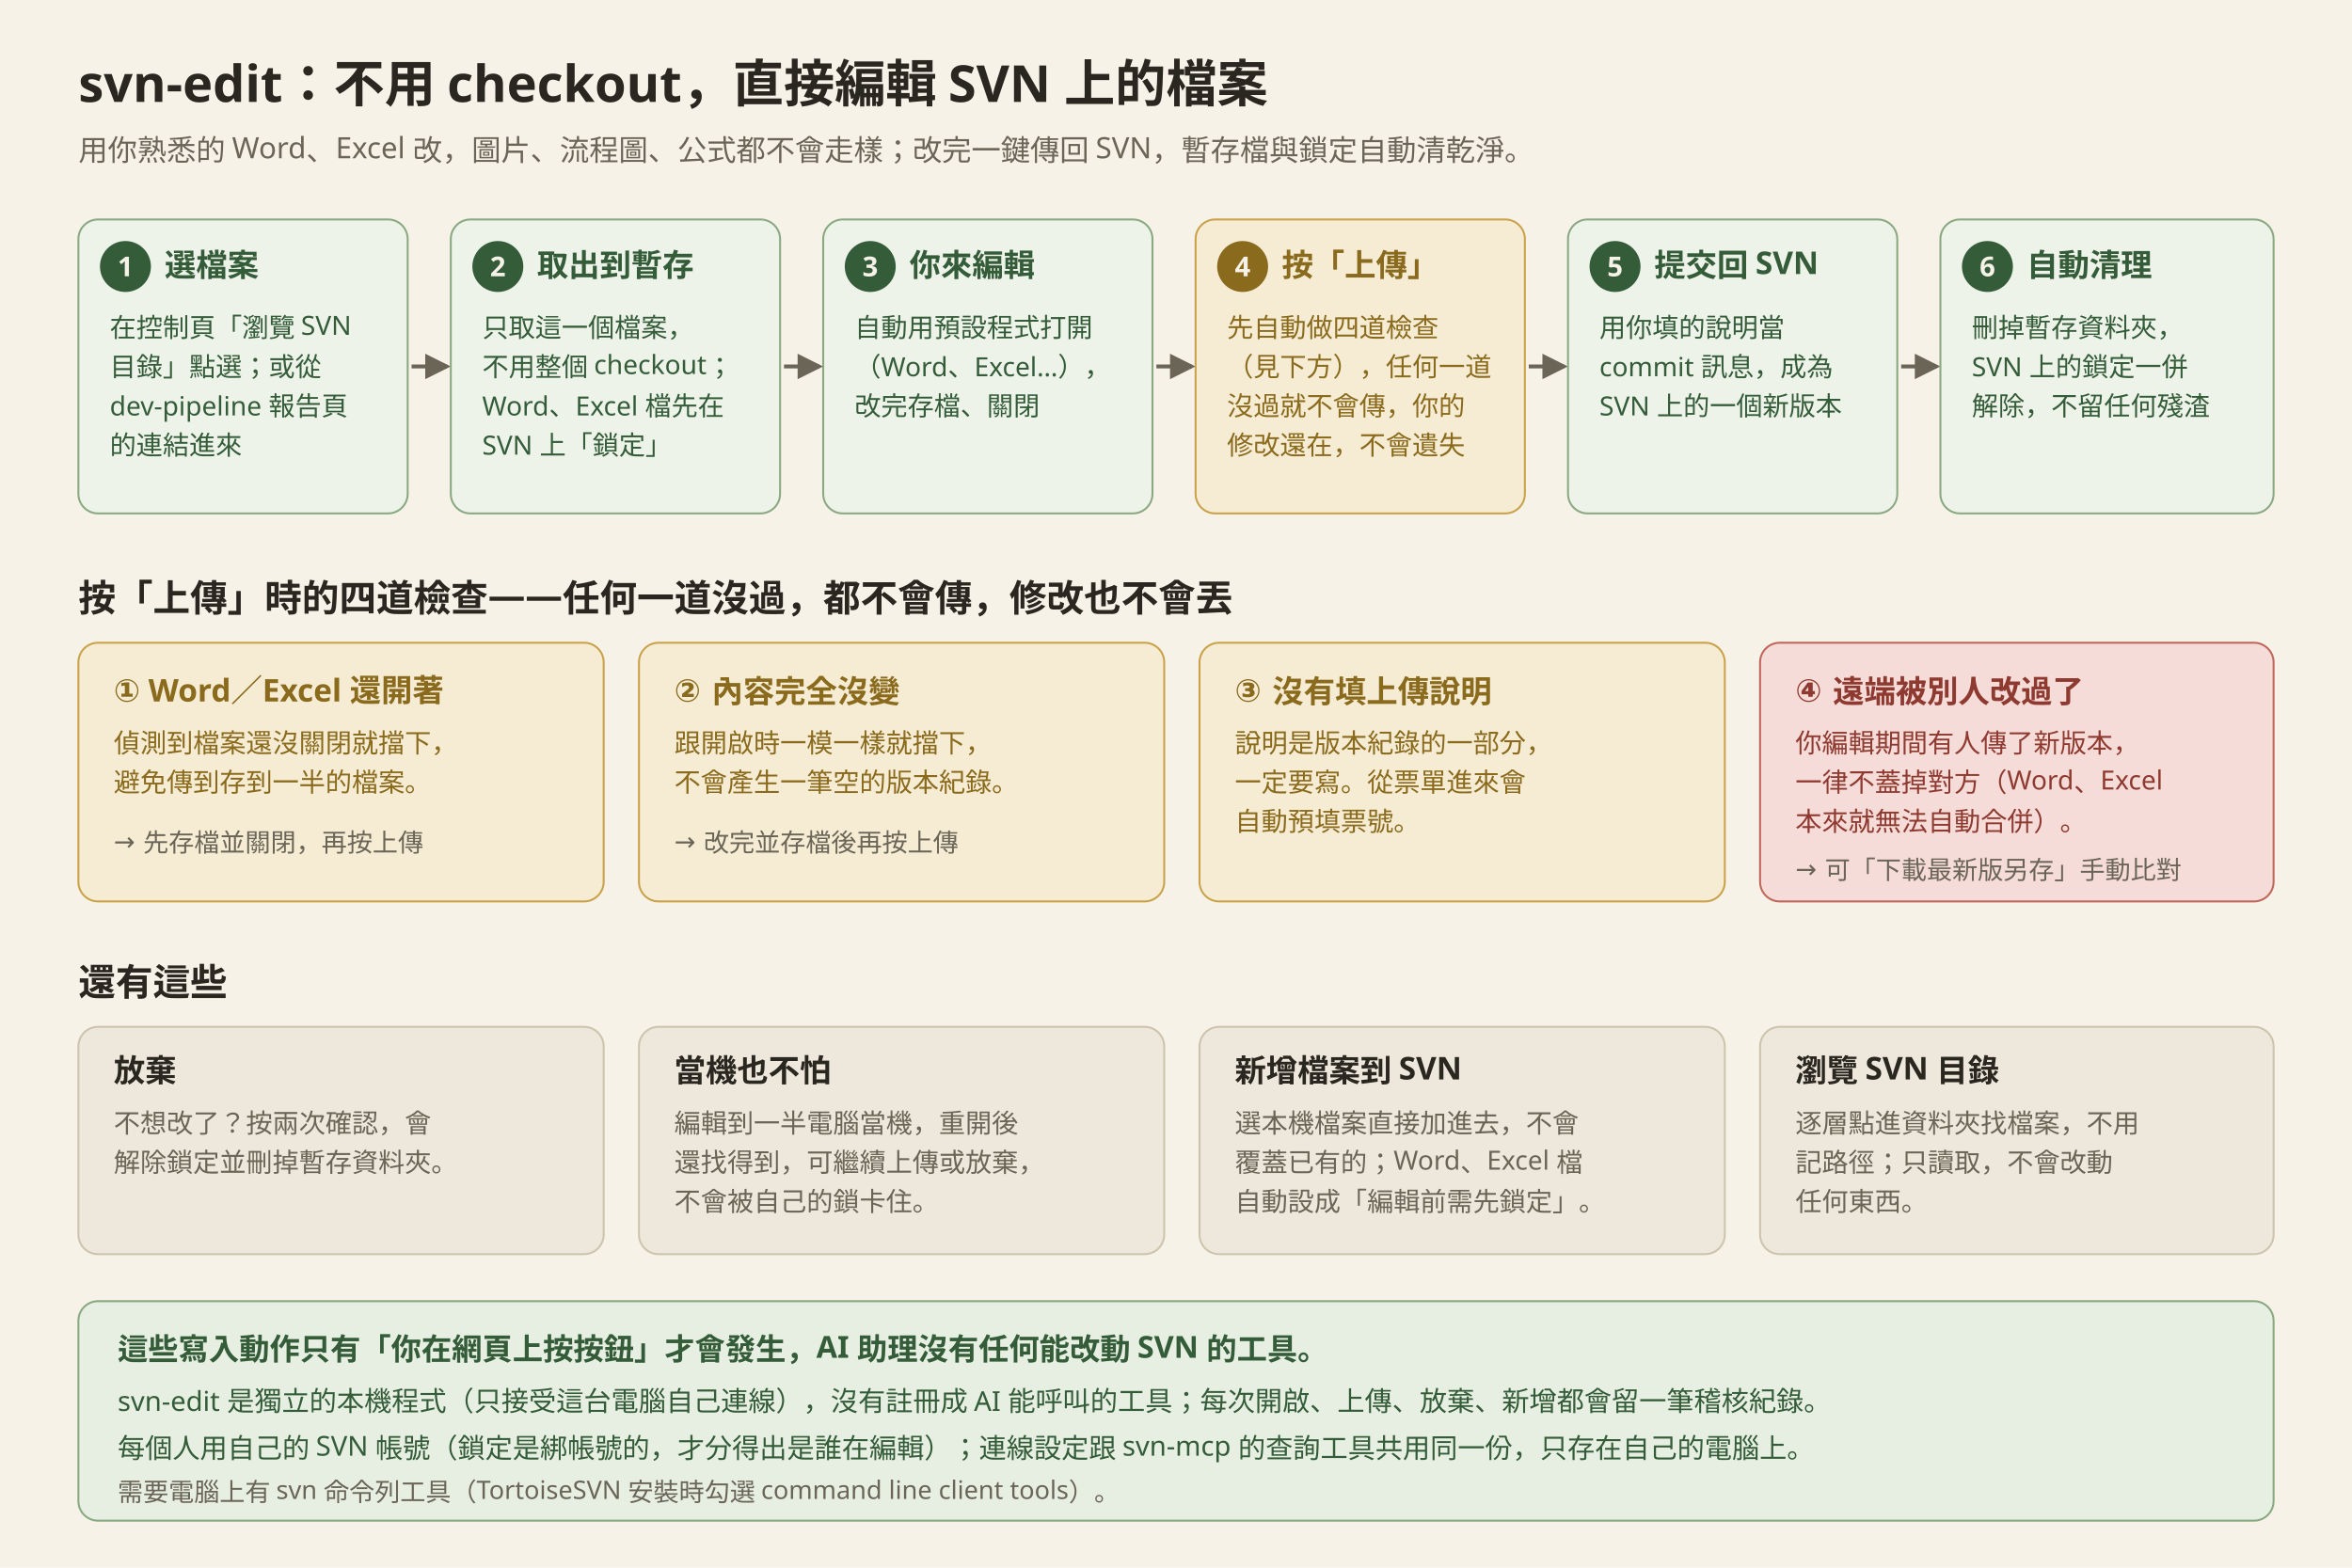
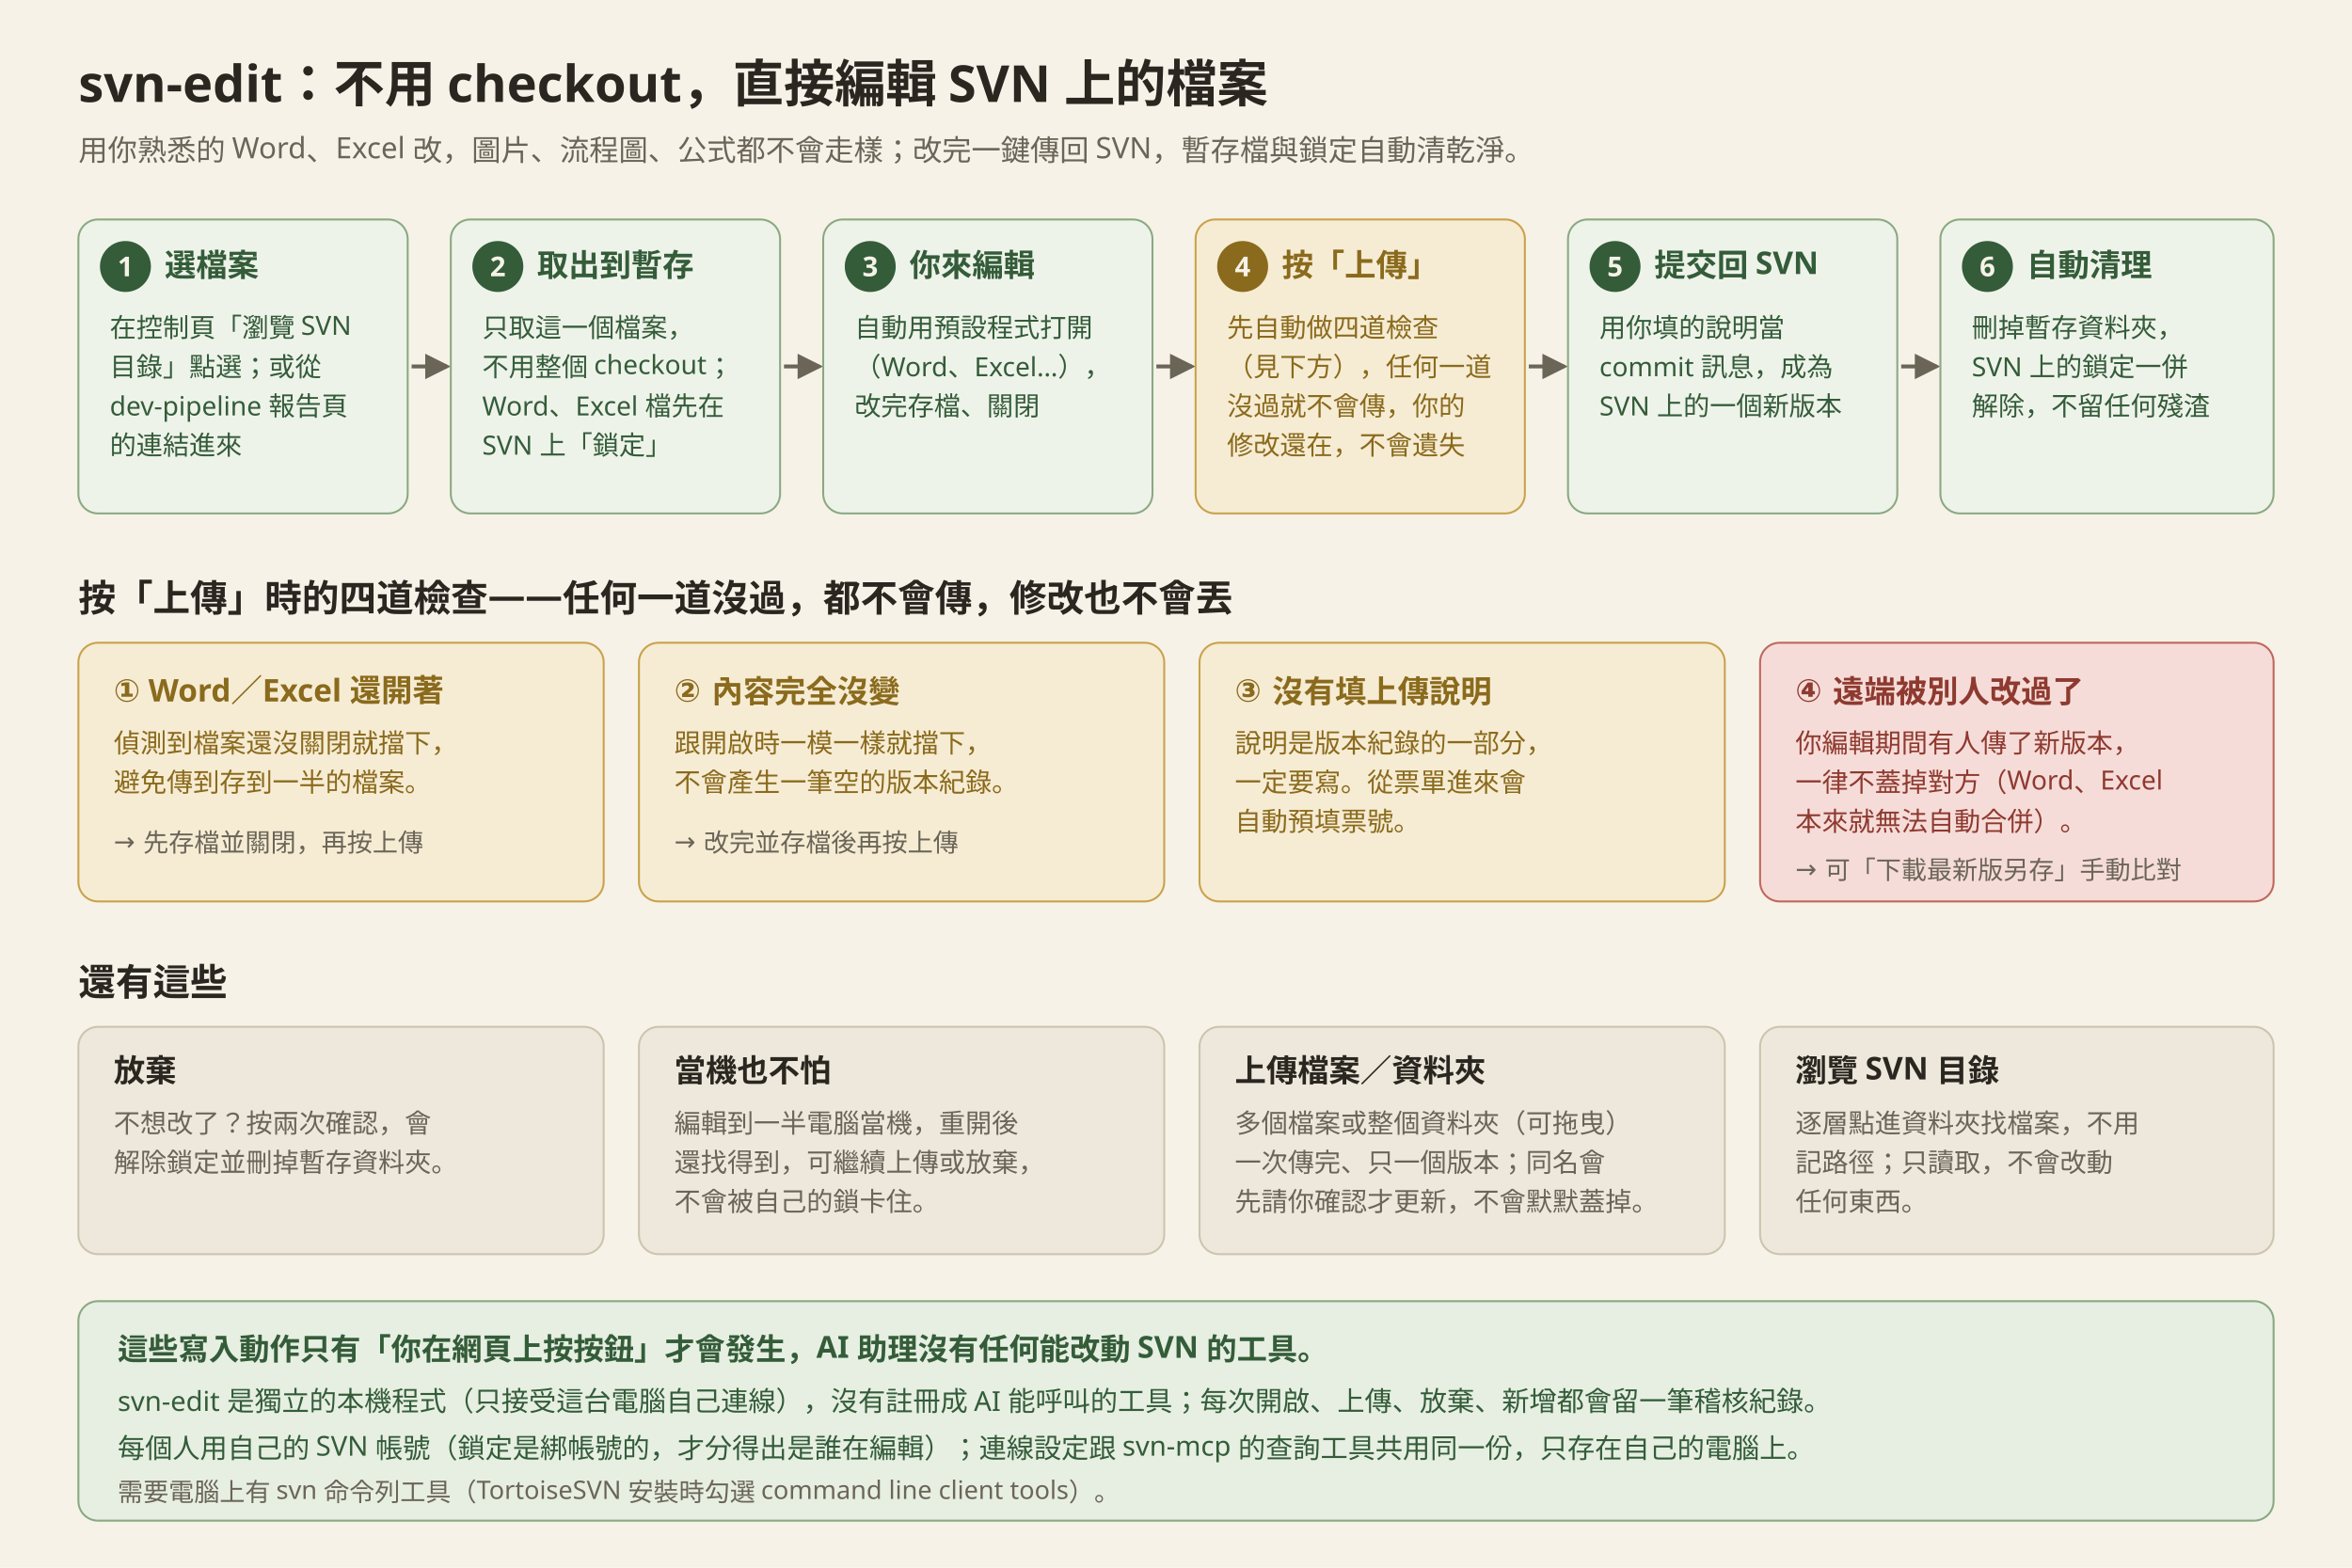
- <svg xmlns="http://www.w3.org/2000/svg" viewBox="0 0 1200 800" role="img" aria-label="svn-edit 說明圖：不用手動 checkout，就能編輯 SVN 上的單一檔案（docx、xlsx、md、txt）。流程六步：一、你在控制頁選好要編輯的檔案（用瀏覽 SVN 目錄選，或從 dev-pipeline 報告頁的連結進來）；二、svn-edit 把這一個檔案取到暫存資料夾，Word 和 Excel 檔會先在 SVN 上鎖定，避免別人同時修改；三、你用 Word、Excel 等熟悉的軟體修改並存檔、關閉；四、按上傳時自動做四道檢查：Word 或 Excel 還開著就擋下、內容沒有變就擋下、沒填說明就擋下、遠端在你編輯期間被別人更新就擋下（不會蓋掉對方，可以下載最新版另存比對）；五、通過檢查才提交回 SVN；六、自動清掉暫存資料夾並解除鎖定。另外也可以隨時放棄（解鎖並清掉暫存）；電腦當機後重開，還找得到沒做完的編輯可以繼續上傳或放棄；也可以直接把本機檔案新增到 SVN，Word 和 Excel 檔會自動設定成編輯前需先鎖定。所有寫入都只有你在網頁上按按鈕才會發生，AI 沒有任何能改動 SVN 的工具；服務只綁本機 127.0.0.1，每個動作都留稽核紀錄。">
+ <svg xmlns="http://www.w3.org/2000/svg" viewBox="0 0 1200 800" role="img" aria-label="svn-edit 說明圖：不用手動 checkout，就能編輯 SVN 上的單一檔案（docx、xlsx、md、txt）。流程六步：一、你在控制頁選好要編輯的檔案（用瀏覽 SVN 目錄選，或從 dev-pipeline 報告頁的連結進來）；二、svn-edit 把這一個檔案取到暫存資料夾，Word 和 Excel 檔會先在 SVN 上鎖定，避免別人同時修改；三、你用 Word、Excel 等熟悉的軟體修改並存檔、關閉；四、按上傳時自動做四道檢查：Word 或 Excel 還開著就擋下、內容沒有變就擋下、沒填說明就擋下、遠端在你編輯期間被別人更新就擋下（不會蓋掉對方，可以下載最新版另存比對）；五、通過檢查才提交回 SVN；六、自動清掉暫存資料夾並解除鎖定。另外也可以隨時放棄（解鎖並清掉暫存）；電腦當機後重開，還找得到沒做完的編輯可以繼續上傳或放棄；也可以把多個本機檔案或整個資料夾一次上傳到 SVN（只產生一個版本，遠端已有同名檔案會先請你確認才更新，Word 和 Excel 新檔自動設定成編輯前需先鎖定）。所有寫入都只有你在網頁上按按鈕才會發生，AI 沒有任何能改動 SVN 的工具；服務只綁本機 127.0.0.1，每個動作都留稽核紀錄。">
  <defs>
    <marker id="seArrow" viewBox="0 0 10 10" refX="8.5" refY="5" markerWidth="6.5" markerHeight="6.5" orient="auto-start-reverse">
      <path d="M0 0 L10 5 L0 10 z" fill="#6b6558" />
    </marker>
  </defs>
  <rect width="1200" height="800" fill="#f6f2e8" />
  <g font-family="'Noto Sans TC',sans-serif">
    <text x="40" y="52" font-size="26" font-weight="700" fill="#2a2620">svn-edit：不用 checkout，直接編輯 SVN 上的檔案</text>
    <text x="40" y="82" font-size="15" fill="#6b6558">用你熟悉的 Word、Excel 改，圖片、流程圖、公式都不會走樣；改完一鍵傳回 SVN，暫存檔與鎖定自動清乾淨。</text>
  </g>
  <g font-family="'Noto Sans TC',sans-serif">
    <g>
      <rect x="40" y="112" width="168" height="150" rx="10" fill="#eef3ea" stroke="#8aa981" />
      <circle cx="64" cy="136" r="13" fill="#345c39" />
      <text x="64" y="141" font-size="14" font-weight="700" fill="#f6f2e8" text-anchor="middle">1</text>
      <text x="84" y="141" font-size="16" font-weight="700" fill="#345c39">選檔案</text>
      <text x="56" y="172" font-size="13.5" fill="#345c39">在控制頁「瀏覽 SVN</text>
      <text x="56" y="192" font-size="13.5" fill="#345c39">目錄」點選；或從</text>
      <text x="56" y="212" font-size="13.5" fill="#345c39">dev-pipeline 報告頁</text>
      <text x="56" y="232" font-size="13.5" fill="#345c39">的連結進來</text>
    </g>
    <path d="M210 187 H228" stroke="#6b6558" stroke-width="2" marker-end="url(#seArrow)" />
    <g>
      <rect x="230" y="112" width="168" height="150" rx="10" fill="#eef3ea" stroke="#8aa981" />
      <circle cx="254" cy="136" r="13" fill="#345c39" />
      <text x="254" y="141" font-size="14" font-weight="700" fill="#f6f2e8" text-anchor="middle">2</text>
      <text x="274" y="141" font-size="16" font-weight="700" fill="#345c39">取出到暫存</text>
      <text x="246" y="172" font-size="13.5" fill="#345c39">只取這一個檔案，</text>
      <text x="246" y="192" font-size="13.5" fill="#345c39">不用整個 checkout；</text>
      <text x="246" y="212" font-size="13.5" fill="#345c39">Word、Excel 檔先在</text>
      <text x="246" y="232" font-size="13.5" fill="#345c39">SVN 上「鎖定」</text>
    </g>
    <path d="M400 187 H418" stroke="#6b6558" stroke-width="2" marker-end="url(#seArrow)" />
    <g>
      <rect x="420" y="112" width="168" height="150" rx="10" fill="#eef3ea" stroke="#8aa981" />
      <circle cx="444" cy="136" r="13" fill="#345c39" />
      <text x="444" y="141" font-size="14" font-weight="700" fill="#f6f2e8" text-anchor="middle">3</text>
      <text x="464" y="141" font-size="16" font-weight="700" fill="#345c39">你來編輯</text>
      <text x="436" y="172" font-size="13.5" fill="#345c39">自動用預設程式打開</text>
      <text x="436" y="192" font-size="13.5" fill="#345c39">（Word、Excel…），</text>
      <text x="436" y="212" font-size="13.5" fill="#345c39">改完存檔、關閉</text>
    </g>
    <path d="M590 187 H608" stroke="#6b6558" stroke-width="2" marker-end="url(#seArrow)" />
    <g>
      <rect x="610" y="112" width="168" height="150" rx="10" fill="#f6ecd4" stroke="#c9a24a" />
      <circle cx="634" cy="136" r="13" fill="#8a6a1c" />
      <text x="634" y="141" font-size="14" font-weight="700" fill="#f6f2e8" text-anchor="middle">4</text>
      <text x="654" y="141" font-size="16" font-weight="700" fill="#8a6a1c">按「上傳」</text>
      <text x="626" y="172" font-size="13.5" fill="#8a6a1c">先自動做四道檢查</text>
      <text x="626" y="192" font-size="13.5" fill="#8a6a1c">（見下方），任何一道</text>
      <text x="626" y="212" font-size="13.5" fill="#8a6a1c">沒過就不會傳，你的</text>
      <text x="626" y="232" font-size="13.5" fill="#8a6a1c">修改還在，不會遺失</text>
    </g>
    <path d="M780 187 H798" stroke="#6b6558" stroke-width="2" marker-end="url(#seArrow)" />
    <g>
      <rect x="800" y="112" width="168" height="150" rx="10" fill="#eef3ea" stroke="#8aa981" />
      <circle cx="824" cy="136" r="13" fill="#345c39" />
      <text x="824" y="141" font-size="14" font-weight="700" fill="#f6f2e8" text-anchor="middle">5</text>
      <text x="844" y="141" font-size="16" font-weight="700" fill="#345c39">提交回 SVN</text>
      <text x="816" y="172" font-size="13.5" fill="#345c39">用你填的說明當</text>
      <text x="816" y="192" font-size="13.5" fill="#345c39">commit 訊息，成為</text>
      <text x="816" y="212" font-size="13.5" fill="#345c39">SVN 上的一個新版本</text>
    </g>
    <path d="M970 187 H988" stroke="#6b6558" stroke-width="2" marker-end="url(#seArrow)" />
    <g>
      <rect x="990" y="112" width="170" height="150" rx="10" fill="#eef3ea" stroke="#8aa981" />
      <circle cx="1014" cy="136" r="13" fill="#345c39" />
      <text x="1014" y="141" font-size="14" font-weight="700" fill="#f6f2e8" text-anchor="middle">6</text>
      <text x="1034" y="141" font-size="16" font-weight="700" fill="#345c39">自動清理</text>
      <text x="1006" y="172" font-size="13.5" fill="#345c39">刪掉暫存資料夾，</text>
      <text x="1006" y="192" font-size="13.5" fill="#345c39">SVN 上的鎖定一併</text>
      <text x="1006" y="212" font-size="13.5" fill="#345c39">解除，不留任何殘渣</text>
    </g>
  </g>
  <g font-family="'Noto Sans TC',sans-serif">
    <text x="40" y="312" font-size="19" font-weight="700" fill="#2a2620">按「上傳」時的四道檢查——任何一道沒過，都不會傳，修改也不會丟</text>
    <rect x="40" y="328" width="268" height="132" rx="10" fill="#f6ecd4" stroke="#c9a24a" />
    <text x="58" y="358" font-size="16" font-weight="700" fill="#8a6a1c">① Word／Excel 還開著</text>
    <text x="58" y="384" font-size="13.5" fill="#8a6a1c">偵測到檔案還沒關閉就擋下，</text>
    <text x="58" y="404" font-size="13.5" fill="#8a6a1c">避免傳到存到一半的檔案。</text>
    <text x="58" y="434" font-size="13" fill="#6b6558">→ 先存檔並關閉，再按上傳</text>
    <rect x="326" y="328" width="268" height="132" rx="10" fill="#f6ecd4" stroke="#c9a24a" />
    <text x="344" y="358" font-size="16" font-weight="700" fill="#8a6a1c">② 內容完全沒變</text>
    <text x="344" y="384" font-size="13.5" fill="#8a6a1c">跟開啟時一模一樣就擋下，</text>
    <text x="344" y="404" font-size="13.5" fill="#8a6a1c">不會產生一筆空的版本紀錄。</text>
    <text x="344" y="434" font-size="13" fill="#6b6558">→ 改完並存檔後再按上傳</text>
    <rect x="612" y="328" width="268" height="132" rx="10" fill="#f6ecd4" stroke="#c9a24a" />
    <text x="630" y="358" font-size="16" font-weight="700" fill="#8a6a1c">③ 沒有填上傳說明</text>
    <text x="630" y="384" font-size="13.5" fill="#8a6a1c">說明是版本紀錄的一部分，</text>
    <text x="630" y="404" font-size="13.5" fill="#8a6a1c">一定要寫。從票單進來會</text>
    <text x="630" y="424" font-size="13.5" fill="#8a6a1c">自動預填票號。</text>
    <rect x="898" y="328" width="262" height="132" rx="10" fill="#f6dcd8" stroke="#c0675c" />
    <text x="916" y="358" font-size="16" font-weight="700" fill="#8e3a30">④ 遠端被別人改過了</text>
    <text x="916" y="384" font-size="13.5" fill="#8e3a30">你編輯期間有人傳了新版本，</text>
    <text x="916" y="404" font-size="13.5" fill="#8e3a30">一律不蓋掉對方（Word、Excel</text>
    <text x="916" y="424" font-size="13.5" fill="#8e3a30">本來就無法自動合併）。</text>
    <text x="916" y="448" font-size="13" fill="#6b6558">→ 可「下載最新版另存」手動比對</text>
  </g>
  <g font-family="'Noto Sans TC',sans-serif">
    <text x="40" y="508" font-size="19" font-weight="700" fill="#2a2620">還有這些</text>
    <rect x="40" y="524" width="268" height="116" rx="10" fill="#ede8db" stroke="#cdc4ae" />
    <text x="58" y="552" font-size="16" font-weight="700" fill="#2a2620">放棄</text>
    <text x="58" y="578" font-size="13.5" fill="#6b6558">不想改了？按兩次確認，會</text>
    <text x="58" y="598" font-size="13.5" fill="#6b6558">解除鎖定並刪掉暫存資料夾。</text>
    <rect x="326" y="524" width="268" height="116" rx="10" fill="#ede8db" stroke="#cdc4ae" />
    <text x="344" y="552" font-size="16" font-weight="700" fill="#2a2620">當機也不怕</text>
    <text x="344" y="578" font-size="13.5" fill="#6b6558">編輯到一半電腦當機，重開後</text>
    <text x="344" y="598" font-size="13.5" fill="#6b6558">還找得到，可繼續上傳或放棄，</text>
    <text x="344" y="618" font-size="13.5" fill="#6b6558">不會被自己的鎖卡住。</text>
    <rect x="612" y="524" width="268" height="116" rx="10" fill="#ede8db" stroke="#cdc4ae" />
-     <text x="630" y="552" font-size="16" font-weight="700" fill="#2a2620">新增檔案到 SVN</text>
-     <text x="630" y="578" font-size="13.5" fill="#6b6558">選本機檔案直接加進去，不會</text>
-     <text x="630" y="598" font-size="13.5" fill="#6b6558">覆蓋已有的；Word、Excel 檔</text>
-     <text x="630" y="618" font-size="13.5" fill="#6b6558">自動設成「編輯前需先鎖定」。</text>
+     <text x="630" y="552" font-size="16" font-weight="700" fill="#2a2620">上傳檔案／資料夾</text>
+     <text x="630" y="578" font-size="13.5" fill="#6b6558">多個檔案或整個資料夾（可拖曳）</text>
+     <text x="630" y="598" font-size="13.5" fill="#6b6558">一次傳完、只一個版本；同名會</text>
+     <text x="630" y="618" font-size="13.5" fill="#6b6558">先請你確認才更新，不會默默蓋掉。</text>
    <rect x="898" y="524" width="262" height="116" rx="10" fill="#ede8db" stroke="#cdc4ae" />
    <text x="916" y="552" font-size="16" font-weight="700" fill="#2a2620">瀏覽 SVN 目錄</text>
    <text x="916" y="578" font-size="13.5" fill="#6b6558">逐層點進資料夾找檔案，不用</text>
    <text x="916" y="598" font-size="13.5" fill="#6b6558">記路徑；只讀取，不會改動</text>
    <text x="916" y="618" font-size="13.5" fill="#6b6558">任何東西。</text>
  </g>
  <rect x="40" y="664" width="1120" height="112" rx="10" fill="#e6efe2" stroke="#8aa981" />
  <g font-family="'Noto Sans TC',sans-serif">
    <text x="60" y="694" font-size="15.5" font-weight="700" fill="#345c39">這些寫入動作只有「你在網頁上按按鈕」才會發生，AI 助理沒有任何能改動 SVN 的工具。</text>
    <text x="60" y="720" font-size="14" fill="#345c39">svn-edit 是獨立的本機程式（只接受這台電腦自己連線），沒有註冊成 AI 能呼叫的工具；每次開啟、上傳、放棄、新增都會留一筆稽核紀錄。</text>
    <text x="60" y="744" font-size="14" fill="#345c39">每個人用自己的 SVN 帳號（鎖定是綁帳號的，才分得出是誰在編輯）；連線設定跟 svn-mcp 的查詢工具共用同一份，只存在自己的電腦上。</text>
    <text x="60" y="766" font-size="13" fill="#6b6558">需要電腦上有 svn 命令列工具（TortoiseSVN 安裝時勾選 command line client tools）。</text>
  </g>
</svg>
